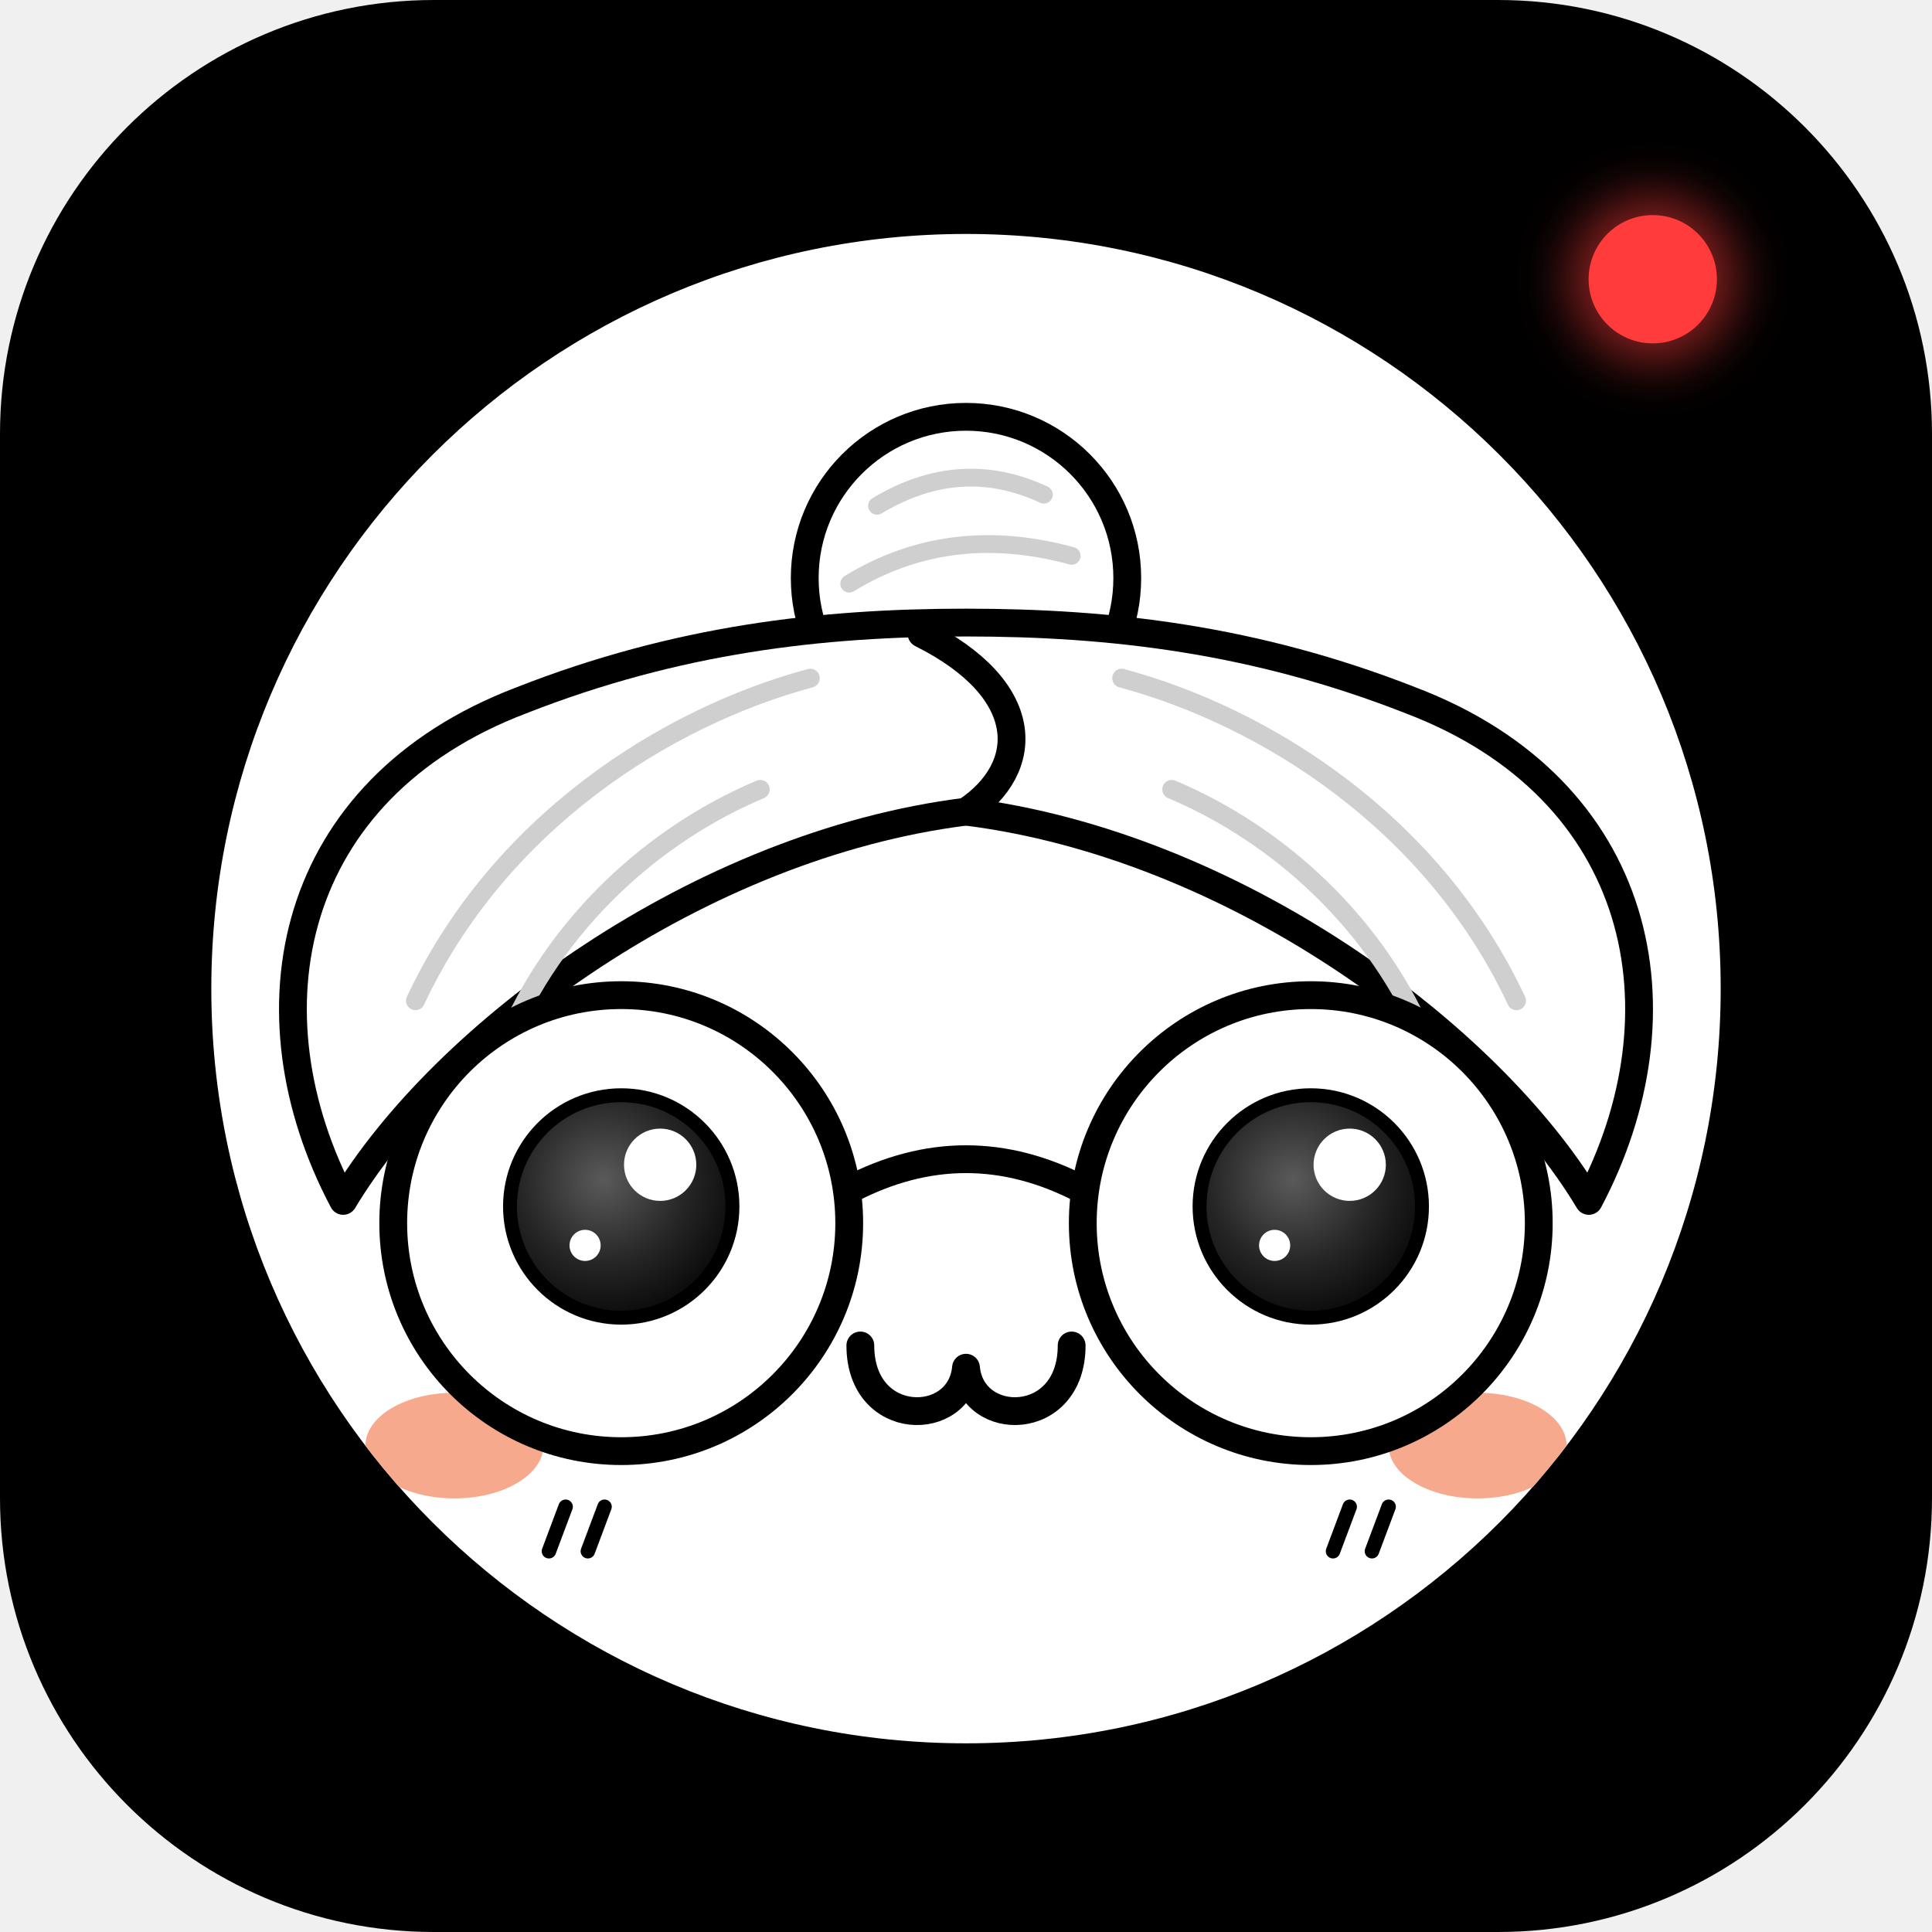
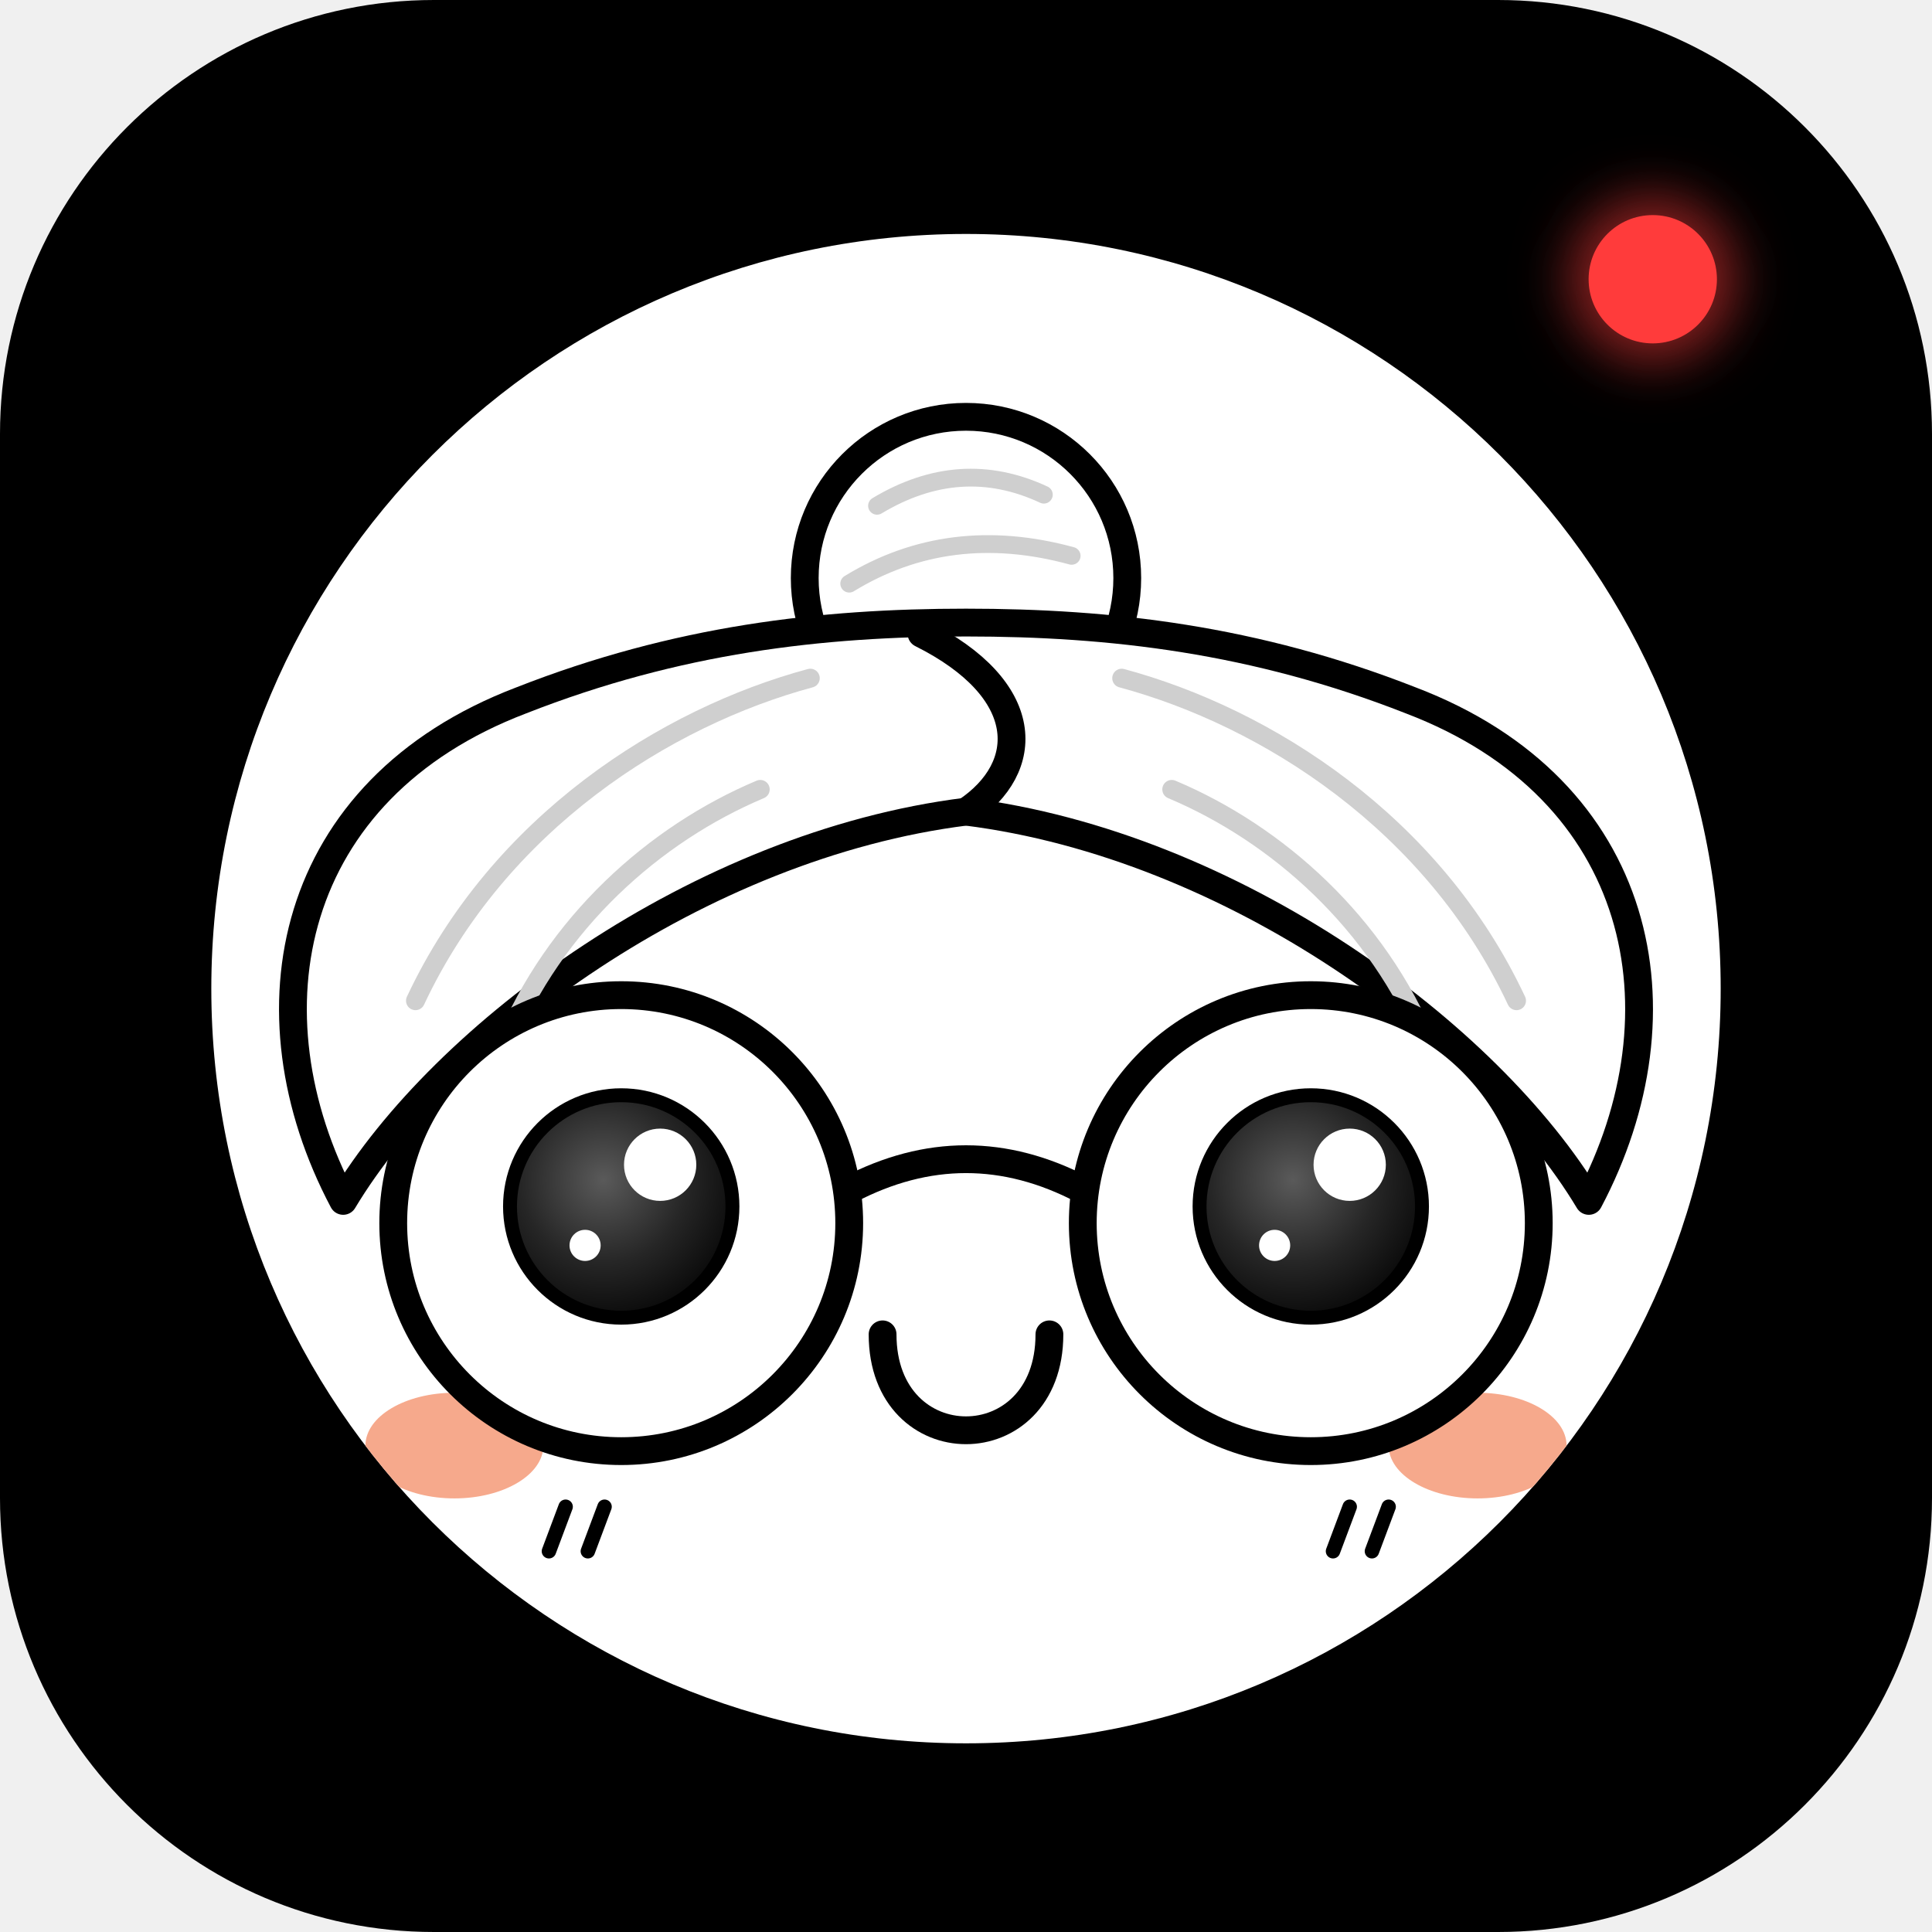
<svg xmlns="http://www.w3.org/2000/svg" viewBox="0 0 1024 1024">
  <defs>
    <clipPath id="screen">
      <circle cx="512" cy="524" r="400" />
    </clipPath>
    <filter id="glow" x="-1" y="-1" width="3" height="3">
      <feGaussianBlur stdDeviation="14" />
    </filter>
  </defs>
  <rect width="1024" height="1024" rx="230" fill="#000" />
  <circle cx="512" cy="524" r="400" fill="#fff" />
  <g clip-path="url(#screen)">
    <svg x="64" y="206" width="896" height="637" viewBox="0 -12 304 216">
      <defs>
        <radialGradient id="mom-iris" cx="42%" cy="38%" r="68%">
          <stop offset="0" stop-color="#5a5a5a" />
          <stop offset=".55" stop-color="#262626" />
          <stop offset="1" stop-color="#050505" />
        </radialGradient>
      </defs>
-       <g class="body">
-         <g class="bun">
-           <circle cx="152" cy="22" r="29" fill="#fff" stroke="#000" stroke-width="5" />
-           <path d="M136 9 Q151 0 166 7" fill="none" stroke="#cfcfcf" stroke-width="3.2" stroke-linecap="round" stroke-linejoin="round" />
-           <path d="M131 23 Q149 12 171 18" fill="none" stroke="#cfcfcf" stroke-width="3.2" stroke-linecap="round" stroke-linejoin="round" />
-         </g>
-         <g class="hair">
-           <path d="M40 134 C22 100 30 60 72 44 C100 33 126 30 152 30 C178 30 204 33 232 44 C274 60 282 100 264 134 C246 104 200 70 152 64 C104 70 58 104 40 134 Z" fill="#fff" stroke="#000" stroke-width="5" stroke-linejoin="round" />
-           <path d="M124 40 C98 47 68 66 53 98" fill="none" stroke="#cfcfcf" stroke-width="3.4" stroke-linecap="round" stroke-linejoin="round" />
-           <path d="M115 60 C96 68 78 84 69 106" fill="none" stroke="#cfcfcf" stroke-width="3.4" stroke-linecap="round" stroke-linejoin="round" />
-           <path d="M180 40 C206 47 236 66 251 98" fill="none" stroke="#cfcfcf" stroke-width="3.4" stroke-linecap="round" stroke-linejoin="round" />
-           <path d="M189 60 C208 68 226 84 235 106" fill="none" stroke="#cfcfcf" stroke-width="3.4" stroke-linecap="round" stroke-linejoin="round" />
-           <path d="M144 32 C164 42 164 56 152 64" fill="none" stroke="#000" stroke-width="5" stroke-linecap="round" stroke-linejoin="round" />
-         </g>
-         <g transform="translate(0 4)">
-           <g class="cheeks">
-             <ellipse cx="60" cy="174" rx="16" ry="9.5" fill="#f6a98c" />
-             <ellipse cx="244" cy="174" rx="16" ry="9.5" fill="#f6a98c" />
-             <path d="M80 185 l-3 8 M87 185 l-3 8" fill="none" stroke="#000" stroke-width="2.6" stroke-linecap="round" stroke-linejoin="round" />
-             <path d="M221 185 l-3 8 M228 185 l-3 8" fill="none" stroke="#000" stroke-width="2.6" stroke-linecap="round" stroke-linejoin="round" />
-           </g>
-           <g class="glasses">
-             <circle cx="90" cy="134" r="41" fill="#fff" stroke="#000" stroke-width="5" />
-             <circle cx="214" cy="134" r="41" fill="#fff" stroke="#000" stroke-width="5" />
-             <path d="M131 128 Q152 117 173 128" fill="none" stroke="#000" stroke-width="5" stroke-linecap="round" stroke-linejoin="round" />
-           </g>
-           <g class="expr">
-             <g transform="translate(90 131)">
-               <g class="eye open">
-                 <g class="pupil">
-                   <circle r="20" fill="url(#mom-iris)" stroke="#000" stroke-width="2.5" />
-                   <circle cx="7" cy="-7.5" r="6.5" fill="#fff" />
-                   <circle cx="-6.5" cy="7" r="2.8" fill="#fff" />
+       <g class="fx">
+         <g class="squash">
+           <g class="breath">
+             <g class="bun">
+               <circle cx="152" cy="22" r="29" fill="#fff" stroke="#000" stroke-width="5" />
+               <path d="M136 9 Q151 0 166 7" fill="none" stroke="#cfcfcf" stroke-width="3.2" stroke-linecap="round" stroke-linejoin="round" />
+               <path d="M131 23 Q149 12 171 18" fill="none" stroke="#cfcfcf" stroke-width="3.2" stroke-linecap="round" stroke-linejoin="round" />
+             </g>
+             <g class="hair">
+               <path d="M40 134 C22 100 30 60 72 44 C100 33 126 30 152 30 C178 30 204 33 232 44 C274 60 282 100 264 134 C246 104 200 70 152 64 C104 70 58 104 40 134 Z" fill="#fff" stroke="#000" stroke-width="5" stroke-linejoin="round" />
+               <path d="M124 40 C98 47 68 66 53 98" fill="none" stroke="#cfcfcf" stroke-width="3.4" stroke-linecap="round" stroke-linejoin="round" />
+               <path d="M115 60 C96 68 78 84 69 106" fill="none" stroke="#cfcfcf" stroke-width="3.4" stroke-linecap="round" stroke-linejoin="round" />
+               <path d="M180 40 C206 47 236 66 251 98" fill="none" stroke="#cfcfcf" stroke-width="3.4" stroke-linecap="round" stroke-linejoin="round" />
+               <path d="M189 60 C208 68 226 84 235 106" fill="none" stroke="#cfcfcf" stroke-width="3.4" stroke-linecap="round" stroke-linejoin="round" />
+               <path d="M144 32 C164 42 164 56 152 64" fill="none" stroke="#000" stroke-width="5" stroke-linecap="round" stroke-linejoin="round" />
+             </g>
+             <g class="turn">
+               <g transform="translate(0 4)">
+                 <g class="cheeks">
+                   <ellipse class="blush" cx="60" cy="174" rx="16" ry="9.5" fill="#f6a98c" />
+                   <ellipse class="blush" cx="244" cy="174" rx="16" ry="9.5" fill="#f6a98c" />
+                   <path d="M80 185 l-3 8 M87 185 l-3 8" fill="none" stroke="#000" stroke-width="2.6" stroke-linecap="round" stroke-linejoin="round" />
+                   <path d="M221 185 l-3 8 M228 185 l-3 8" fill="none" stroke="#000" stroke-width="2.6" stroke-linecap="round" stroke-linejoin="round" />
+                 </g>
+                 <g class="glasses">
+                   <circle cx="90" cy="134" r="41" fill="#fff" stroke="#000" stroke-width="5" />
+                   <circle cx="214" cy="134" r="41" fill="#fff" stroke="#000" stroke-width="5" />
+                   <path d="M131 128 Q152 117 173 128" fill="none" stroke="#000" stroke-width="5" stroke-linecap="round" stroke-linejoin="round" />
+                   <path class="glint" d="M62 112 Q70 102 82 99" fill="none" stroke="#fff" stroke-width="5" stroke-linecap="round" opacity="0" />
+                   <path class="glint" d="M186 112 Q194 102 206 99" fill="none" stroke="#fff" stroke-width="5" stroke-linecap="round" opacity="0" />
+                 </g>
+                 <g class="expr">
+                   <g transform="translate(90 131)">
+                     <g class="look">
+                       <g class="eye open">
+                         <circle r="20" fill="url(#mom-iris)" stroke="#000" stroke-width="2.5" />
+                         <circle cx="7" cy="-7.5" r="6.5" fill="#fff" />
+                         <circle cx="-6.5" cy="7" r="2.8" fill="#fff" />
+                       </g>
+                     </g>
+                   </g>
+                   <g transform="translate(214 131)">
+                     <g class="look">
+                       <g class="eye open">
+                         <circle r="20" fill="url(#mom-iris)" stroke="#000" stroke-width="2.5" />
+                         <circle cx="7" cy="-7.5" r="6.5" fill="#fff" />
+                         <circle cx="-6.5" cy="7" r="2.8" fill="#fff" />
+                       </g>
+                     </g>
+                   </g>
+                   <g transform="translate(0 5)">
+                     <path class="mouth-line" d="M137 149 C137 172 167 172 167 149" fill="none" stroke="#000" stroke-width="5" stroke-linecap="round" stroke-linejoin="round" />
+                   </g>
                </g>
              </g>
-             </g>
-             <g transform="translate(214 131)">
-               <g class="eye open">
-                 <g class="pupil">
-                   <circle r="20" fill="url(#mom-iris)" stroke="#000" stroke-width="2.5" />
-                   <circle cx="7" cy="-7.5" r="6.5" fill="#fff" />
-                   <circle cx="-6.5" cy="7" r="2.8" fill="#fff" />
-                 </g>
-               </g>
-             </g>
-             <g transform="translate(0 5)">
-               <path d="M133 151 C133 166 151 166 152 155 C153 166 171 166 171 151" fill="none" stroke="#000" stroke-width="5" stroke-linecap="round" stroke-linejoin="round" />
            </g>
          </g>
        </g>
      </g>
    </svg>
  </g>
  <circle cx="876" cy="148" r="44" fill="#ff3b3b" opacity=".55" filter="url(#glow)" />
  <circle cx="876" cy="148" r="34" fill="#ff3b3b" />
</svg>
